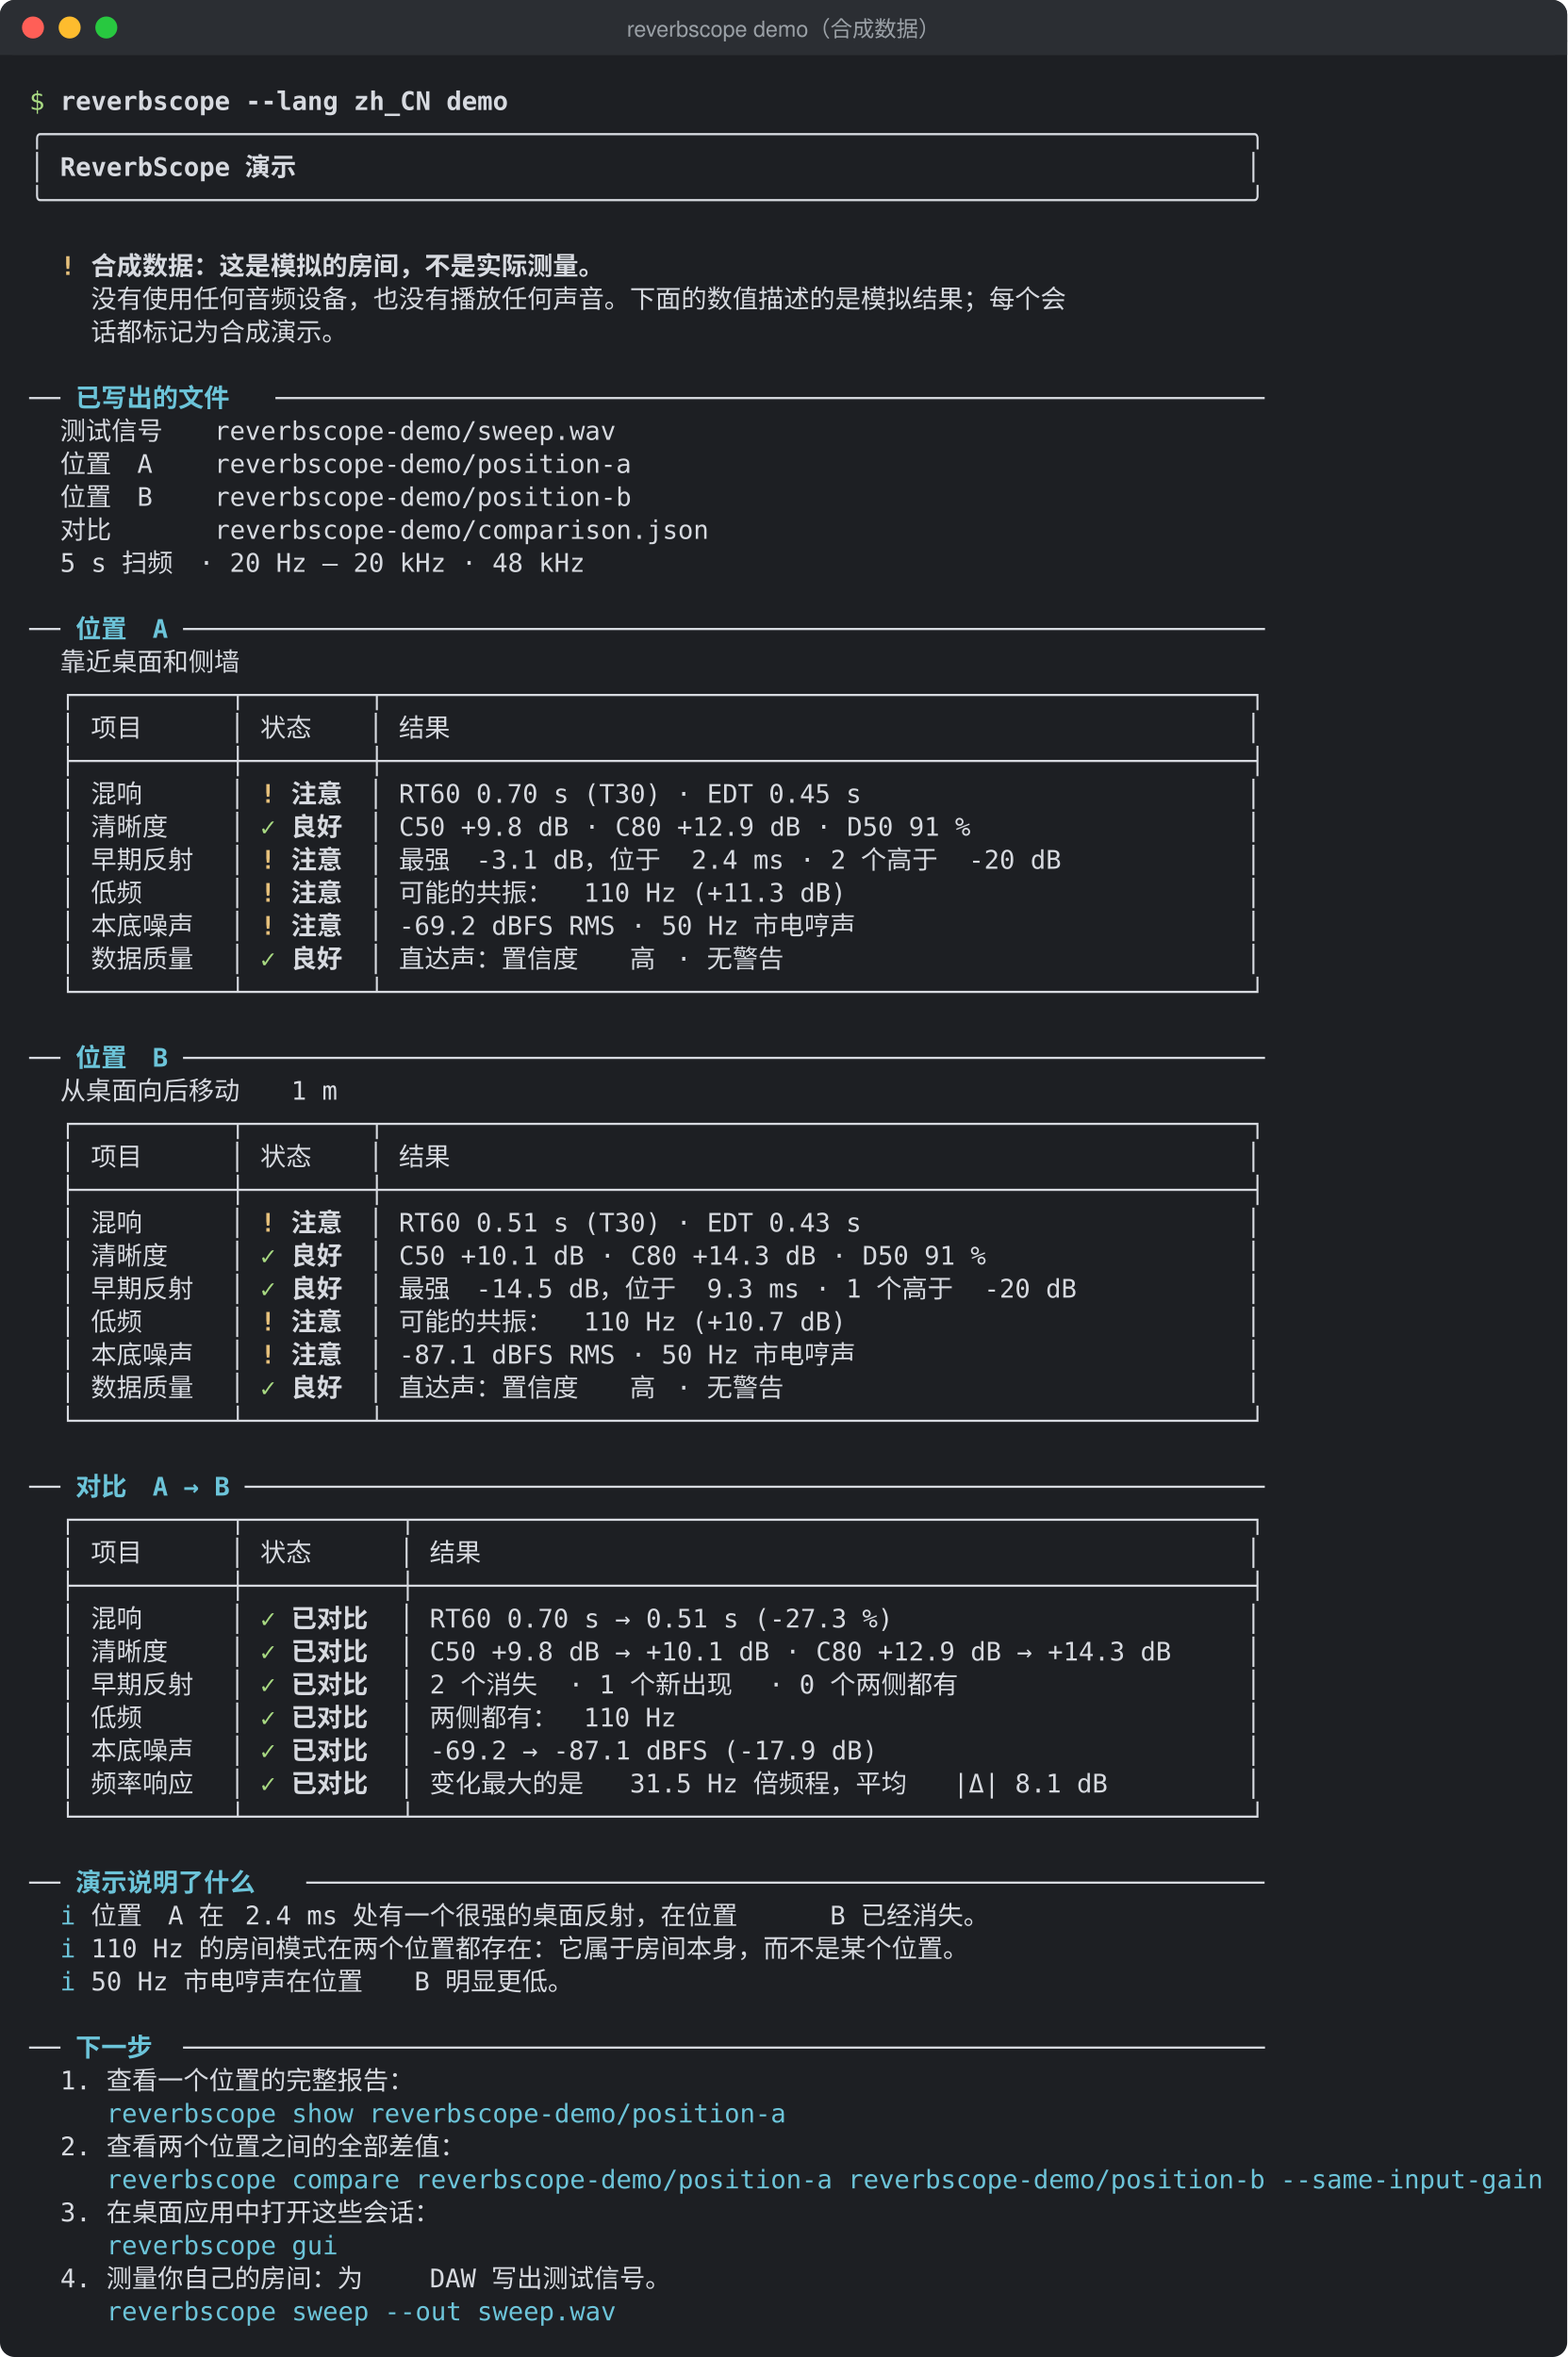
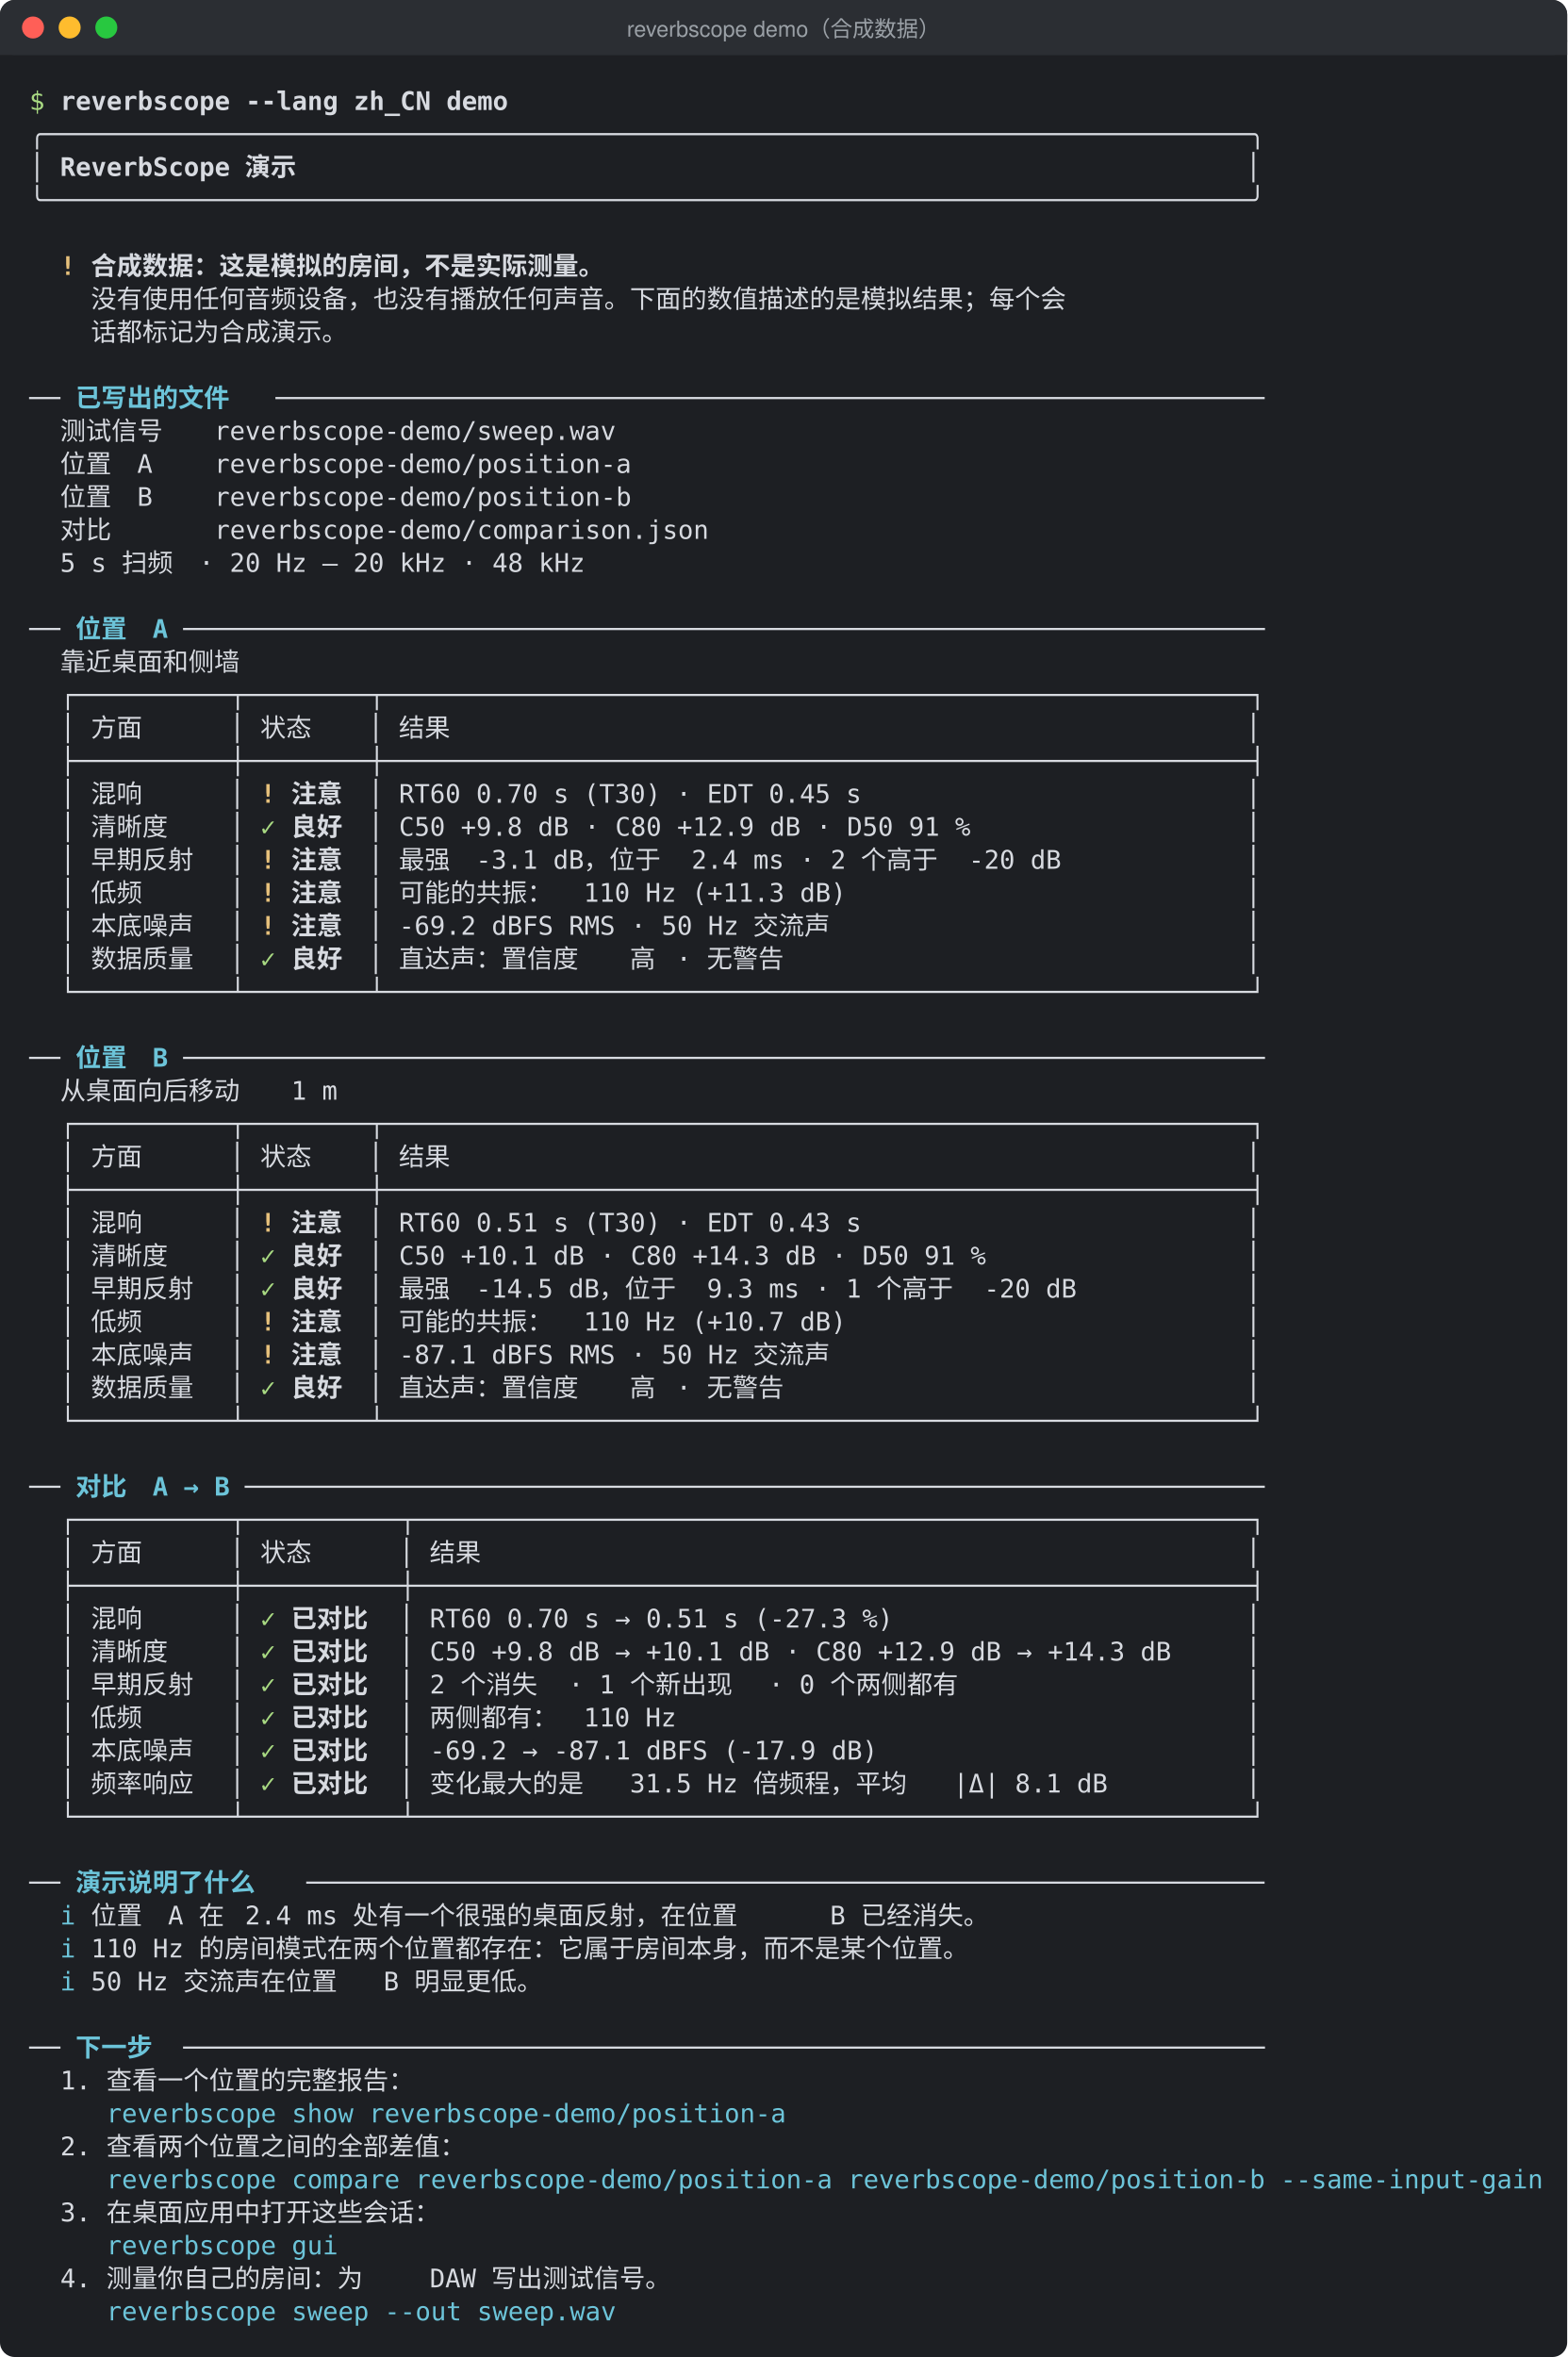
<svg xmlns="http://www.w3.org/2000/svg" width="855" height="1286" viewBox="0 0 855 1286" role="img" aria-label="reverbscope demo（合成数据）">
  <rect width="855" height="1286" rx="8" fill="#1d1f23" />
  <rect width="855" height="30" rx="8" fill="#2b2e33" />
  <rect y="22" width="855" height="8" fill="#2b2e33" />
  <circle cx="18" cy="15" r="6" fill="#ff5f57" />
  <circle cx="38" cy="15" r="6" fill="#febc2e" />
  <circle cx="58" cy="15" r="6" fill="#28c840" />
  <text x="427.5" y="20" text-anchor="middle" fill="#9aa0a6" font-family="Helvetica, Arial, sans-serif" font-size="12">reverbscope demo（合成数据）</text>
  <g font-family="DejaVu Sans Mono, Menlo, Consolas, Noto Sans Mono CJK SC, monospace" font-size="14" fill="#d7dae0">
    <text x="16" y="60" xml:space="preserve">
      <tspan x="16.0" fill="#a8d982">$</tspan>
      <tspan x="24.4"> </tspan>
      <tspan x="32.8" font-weight="bold">reverbscope --lang zh_CN demo</tspan>
    </text>
    <text x="16" y="78" xml:space="preserve">
      <tspan x="16.0" opacity="0.62">╭──────────────────────────────────────────────────────────────────────────────╮</tspan>
    </text>
    <text x="16" y="96" xml:space="preserve">
      <tspan x="16.0" opacity="0.62">│</tspan>
      <tspan x="24.4"> </tspan>
      <tspan x="32.8" font-weight="bold">ReverbScope </tspan>
      <tspan x="133.6" font-weight="bold">演示</tspan>
      <tspan x="167.2">                                                             </tspan>
      <tspan x="679.6" opacity="0.62">│</tspan>
    </text>
    <text x="16" y="114" xml:space="preserve">
      <tspan x="16.0" opacity="0.62">╰──────────────────────────────────────────────────────────────────────────────╯</tspan>
    </text>
    <text x="16" y="132" xml:space="preserve" />
    <text x="16" y="150" xml:space="preserve">
      <tspan x="16.0">  </tspan>
      <tspan x="32.8" font-weight="bold" fill="#e6c07b">!</tspan>
      <tspan x="41.2"> </tspan>
      <tspan x="49.6" font-weight="bold">合成数据：这是模拟的房间，不是实际测量。</tspan>
    </text>
    <text x="16" y="168" xml:space="preserve">
      <tspan x="16.0">    </tspan>
      <tspan x="49.6">没有使用任何音频设备，也没有播放任何声音。下面的数值描述的是模拟结果；每个会</tspan>
    </text>
    <text x="16" y="186" xml:space="preserve">
      <tspan x="16.0">    </tspan>
      <tspan x="49.6">话都标记为合成演示。</tspan>
    </text>
    <text x="16" y="204" xml:space="preserve" />
    <text x="16" y="222" xml:space="preserve">
      <tspan x="16.0" opacity="0.62">──</tspan>
      <tspan x="32.8"> </tspan>
      <tspan x="41.2" font-weight="bold" fill="#6cc4d9">已写出的文件</tspan>
      <tspan x="142.0"> </tspan>
      <tspan x="150.4" opacity="0.62">────────────────────────────────────────────────────────────────</tspan>
    </text>
    <text x="16" y="240" xml:space="preserve">
      <tspan x="16.0">  </tspan>
      <tspan x="32.8" opacity="0.62">测试信号</tspan>
      <tspan x="100.0">  reverbscope-demo/sweep.wav</tspan>
    </text>
    <text x="16" y="258" xml:space="preserve">
      <tspan x="16.0">  </tspan>
      <tspan x="32.8" opacity="0.62">位置</tspan>
      <tspan x="66.4" opacity="0.62"> A</tspan>
      <tspan x="83.2">    reverbscope-demo/position-a</tspan>
    </text>
    <text x="16" y="276" xml:space="preserve">
      <tspan x="16.0">  </tspan>
      <tspan x="32.8" opacity="0.62">位置</tspan>
      <tspan x="66.4" opacity="0.62"> B</tspan>
      <tspan x="83.2">    reverbscope-demo/position-b</tspan>
    </text>
    <text x="16" y="294" xml:space="preserve">
      <tspan x="16.0">  </tspan>
      <tspan x="32.8" opacity="0.62">对比</tspan>
      <tspan x="66.4">      reverbscope-demo/comparison.json</tspan>
    </text>
    <text x="16" y="312" xml:space="preserve">
      <tspan x="16.0">  </tspan>
      <tspan x="32.8" opacity="0.62">5 s </tspan>
      <tspan x="66.4" opacity="0.62">扫频</tspan>
      <tspan x="100.0" opacity="0.62"> · 20 Hz – 20 kHz · 48 kHz</tspan>
    </text>
    <text x="16" y="330" xml:space="preserve" />
    <text x="16" y="348" xml:space="preserve">
      <tspan x="16.0" opacity="0.62">──</tspan>
      <tspan x="32.8"> </tspan>
      <tspan x="41.2" font-weight="bold" fill="#6cc4d9">位置</tspan>
      <tspan x="74.8" font-weight="bold" fill="#6cc4d9"> A</tspan>
      <tspan x="91.6"> </tspan>
      <tspan x="100.0" opacity="0.62">──────────────────────────────────────────────────────────────────────</tspan>
    </text>
    <text x="16" y="366" xml:space="preserve">
      <tspan x="16.0">  </tspan>
      <tspan x="32.8" opacity="0.62">靠近桌面和侧墙</tspan>
    </text>
    <text x="16" y="384" xml:space="preserve">
      <tspan x="16.0">  </tspan>
      <tspan x="32.8" opacity="0.62">┌──────────┬────────┬────────────────────────────────────────────────────────┐</tspan>
    </text>
    <text x="16" y="402" xml:space="preserve">
      <tspan x="16.0">  </tspan>
      <tspan x="32.8" opacity="0.62">│</tspan>
      <tspan x="41.2"> </tspan>
-       <tspan x="49.6" opacity="0.62">项目</tspan>
+       <tspan x="49.6" opacity="0.62">方面</tspan>
      <tspan x="83.2">     </tspan>
      <tspan x="125.2" opacity="0.62">│</tspan>
      <tspan x="133.6"> </tspan>
      <tspan x="142.0" opacity="0.62">状态</tspan>
      <tspan x="175.6">   </tspan>
      <tspan x="200.8" opacity="0.62">│</tspan>
      <tspan x="209.2"> </tspan>
      <tspan x="217.6" opacity="0.62">结果</tspan>
      <tspan x="251.2">                                                   </tspan>
      <tspan x="679.6" opacity="0.62">│</tspan>
    </text>
    <text x="16" y="420" xml:space="preserve">
      <tspan x="16.0">  </tspan>
      <tspan x="32.8" opacity="0.62">├──────────┼────────┼────────────────────────────────────────────────────────┤</tspan>
    </text>
    <text x="16" y="438" xml:space="preserve">
      <tspan x="16.0">  </tspan>
      <tspan x="32.8" opacity="0.62">│</tspan>
      <tspan x="41.2"> </tspan>
      <tspan x="49.6">混响</tspan>
      <tspan x="83.2">     </tspan>
      <tspan x="125.2" opacity="0.62">│</tspan>
      <tspan x="133.6"> </tspan>
      <tspan x="142.0" font-weight="bold" fill="#e6c07b">!</tspan>
      <tspan x="150.4"> </tspan>
      <tspan x="158.8" font-weight="bold">注意</tspan>
      <tspan x="192.4"> </tspan>
      <tspan x="200.8" opacity="0.62">│</tspan>
      <tspan x="209.2"> RT60 0.70 s</tspan>
      <tspan x="310.0" opacity="0.62"> (T30)</tspan>
      <tspan x="360.4"> · EDT 0.45 s                         </tspan>
      <tspan x="679.6" opacity="0.62">│</tspan>
    </text>
    <text x="16" y="456" xml:space="preserve">
      <tspan x="16.0">  </tspan>
      <tspan x="32.8" opacity="0.62">│</tspan>
      <tspan x="41.2"> </tspan>
      <tspan x="49.6">清晰度</tspan>
      <tspan x="100.0">   </tspan>
      <tspan x="125.2" opacity="0.62">│</tspan>
      <tspan x="133.6"> </tspan>
      <tspan x="142.0" fill="#a8d982">✓</tspan>
      <tspan x="150.4"> </tspan>
      <tspan x="158.8" font-weight="bold">良好</tspan>
      <tspan x="192.4"> </tspan>
      <tspan x="200.8" opacity="0.62">│</tspan>
      <tspan x="209.2"> C50 +9.8 dB · C80 +12.9 dB · D50 91 %                  </tspan>
      <tspan x="679.6" opacity="0.62">│</tspan>
    </text>
    <text x="16" y="474" xml:space="preserve">
      <tspan x="16.0">  </tspan>
      <tspan x="32.8" opacity="0.62">│</tspan>
      <tspan x="41.2"> </tspan>
      <tspan x="49.6">早期反射</tspan>
      <tspan x="116.8"> </tspan>
      <tspan x="125.2" opacity="0.62">│</tspan>
      <tspan x="133.6"> </tspan>
      <tspan x="142.0" font-weight="bold" fill="#e6c07b">!</tspan>
      <tspan x="150.4"> </tspan>
      <tspan x="158.8" font-weight="bold">注意</tspan>
      <tspan x="192.4"> </tspan>
      <tspan x="200.8" opacity="0.62">│</tspan>
      <tspan x="209.2"> </tspan>
      <tspan x="217.6">最强</tspan>
      <tspan x="251.2"> -3.1 dB</tspan>
      <tspan x="318.4">，位于</tspan>
      <tspan x="368.8"> 2.4 ms · 2 </tspan>
      <tspan x="469.6">个高于</tspan>
      <tspan x="520.0"> -20 dB            </tspan>
      <tspan x="679.6" opacity="0.62">│</tspan>
    </text>
    <text x="16" y="492" xml:space="preserve">
      <tspan x="16.0">  </tspan>
      <tspan x="32.8" opacity="0.62">│</tspan>
      <tspan x="41.2"> </tspan>
      <tspan x="49.6">低频</tspan>
      <tspan x="83.2">     </tspan>
      <tspan x="125.2" opacity="0.62">│</tspan>
      <tspan x="133.6"> </tspan>
      <tspan x="142.0" font-weight="bold" fill="#e6c07b">!</tspan>
      <tspan x="150.4"> </tspan>
      <tspan x="158.8" font-weight="bold">注意</tspan>
      <tspan x="192.4"> </tspan>
      <tspan x="200.8" opacity="0.62">│</tspan>
      <tspan x="209.2"> </tspan>
      <tspan x="217.6">可能的共振：</tspan>
      <tspan x="318.4">110 Hz (+11.3 dB)                          </tspan>
      <tspan x="679.6" opacity="0.62">│</tspan>
    </text>
    <text x="16" y="510" xml:space="preserve">
      <tspan x="16.0">  </tspan>
      <tspan x="32.8" opacity="0.62">│</tspan>
      <tspan x="41.2"> </tspan>
      <tspan x="49.6">本底噪声</tspan>
      <tspan x="116.8"> </tspan>
      <tspan x="125.2" opacity="0.62">│</tspan>
      <tspan x="133.6"> </tspan>
      <tspan x="142.0" font-weight="bold" fill="#e6c07b">!</tspan>
      <tspan x="150.4"> </tspan>
      <tspan x="158.8" font-weight="bold">注意</tspan>
      <tspan x="192.4"> </tspan>
      <tspan x="200.8" opacity="0.62">│</tspan>
      <tspan x="209.2"> -69.2 dBFS RMS · 50 Hz </tspan>
-       <tspan x="410.8">市电哼声</tspan>
-       <tspan x="478.0">                        </tspan>
+       <tspan x="410.8">交流声</tspan>
+       <tspan x="461.2">                          </tspan>
      <tspan x="679.6" opacity="0.62">│</tspan>
    </text>
    <text x="16" y="528" xml:space="preserve">
      <tspan x="16.0">  </tspan>
      <tspan x="32.8" opacity="0.62">│</tspan>
      <tspan x="41.2"> </tspan>
      <tspan x="49.6">数据质量</tspan>
      <tspan x="116.8"> </tspan>
      <tspan x="125.2" opacity="0.62">│</tspan>
      <tspan x="133.6"> </tspan>
      <tspan x="142.0" fill="#a8d982">✓</tspan>
      <tspan x="150.4"> </tspan>
      <tspan x="158.8" font-weight="bold">良好</tspan>
      <tspan x="192.4"> </tspan>
      <tspan x="200.8" opacity="0.62">│</tspan>
      <tspan x="209.2"> </tspan>
      <tspan x="217.6">直达声：置信度</tspan>
      <tspan x="335.2"> </tspan>
      <tspan x="343.6">高</tspan>
      <tspan x="360.4"> · </tspan>
      <tspan x="385.6">无警告</tspan>
      <tspan x="436.0">                             </tspan>
      <tspan x="679.6" opacity="0.62">│</tspan>
    </text>
    <text x="16" y="546" xml:space="preserve">
      <tspan x="16.0">  </tspan>
      <tspan x="32.8" opacity="0.62">└──────────┴────────┴────────────────────────────────────────────────────────┘</tspan>
    </text>
    <text x="16" y="564" xml:space="preserve" />
    <text x="16" y="582" xml:space="preserve">
      <tspan x="16.0" opacity="0.62">──</tspan>
      <tspan x="32.8"> </tspan>
      <tspan x="41.2" font-weight="bold" fill="#6cc4d9">位置</tspan>
      <tspan x="74.8" font-weight="bold" fill="#6cc4d9"> B</tspan>
      <tspan x="91.6"> </tspan>
      <tspan x="100.0" opacity="0.62">──────────────────────────────────────────────────────────────────────</tspan>
    </text>
    <text x="16" y="600" xml:space="preserve">
      <tspan x="16.0">  </tspan>
      <tspan x="32.8" opacity="0.62">从桌面向后移动</tspan>
      <tspan x="150.4" opacity="0.62"> 1 m</tspan>
    </text>
    <text x="16" y="618" xml:space="preserve">
      <tspan x="16.0">  </tspan>
      <tspan x="32.8" opacity="0.62">┌──────────┬────────┬────────────────────────────────────────────────────────┐</tspan>
    </text>
    <text x="16" y="636" xml:space="preserve">
      <tspan x="16.0">  </tspan>
      <tspan x="32.8" opacity="0.62">│</tspan>
      <tspan x="41.2"> </tspan>
-       <tspan x="49.6" opacity="0.62">项目</tspan>
+       <tspan x="49.6" opacity="0.62">方面</tspan>
      <tspan x="83.2">     </tspan>
      <tspan x="125.2" opacity="0.62">│</tspan>
      <tspan x="133.6"> </tspan>
      <tspan x="142.0" opacity="0.62">状态</tspan>
      <tspan x="175.6">   </tspan>
      <tspan x="200.8" opacity="0.62">│</tspan>
      <tspan x="209.2"> </tspan>
      <tspan x="217.6" opacity="0.62">结果</tspan>
      <tspan x="251.2">                                                   </tspan>
      <tspan x="679.6" opacity="0.62">│</tspan>
    </text>
    <text x="16" y="654" xml:space="preserve">
      <tspan x="16.0">  </tspan>
      <tspan x="32.8" opacity="0.62">├──────────┼────────┼────────────────────────────────────────────────────────┤</tspan>
    </text>
    <text x="16" y="672" xml:space="preserve">
      <tspan x="16.0">  </tspan>
      <tspan x="32.8" opacity="0.62">│</tspan>
      <tspan x="41.2"> </tspan>
      <tspan x="49.6">混响</tspan>
      <tspan x="83.2">     </tspan>
      <tspan x="125.2" opacity="0.62">│</tspan>
      <tspan x="133.6"> </tspan>
      <tspan x="142.0" font-weight="bold" fill="#e6c07b">!</tspan>
      <tspan x="150.4"> </tspan>
      <tspan x="158.8" font-weight="bold">注意</tspan>
      <tspan x="192.4"> </tspan>
      <tspan x="200.8" opacity="0.62">│</tspan>
      <tspan x="209.2"> RT60 0.51 s</tspan>
      <tspan x="310.0" opacity="0.62"> (T30)</tspan>
      <tspan x="360.4"> · EDT 0.43 s                         </tspan>
      <tspan x="679.6" opacity="0.62">│</tspan>
    </text>
    <text x="16" y="690" xml:space="preserve">
      <tspan x="16.0">  </tspan>
      <tspan x="32.8" opacity="0.62">│</tspan>
      <tspan x="41.2"> </tspan>
      <tspan x="49.6">清晰度</tspan>
      <tspan x="100.0">   </tspan>
      <tspan x="125.2" opacity="0.62">│</tspan>
      <tspan x="133.6"> </tspan>
      <tspan x="142.0" fill="#a8d982">✓</tspan>
      <tspan x="150.4"> </tspan>
      <tspan x="158.8" font-weight="bold">良好</tspan>
      <tspan x="192.4"> </tspan>
      <tspan x="200.8" opacity="0.62">│</tspan>
      <tspan x="209.2"> C50 +10.1 dB · C80 +14.3 dB · D50 91 %                 </tspan>
      <tspan x="679.6" opacity="0.62">│</tspan>
    </text>
    <text x="16" y="708" xml:space="preserve">
      <tspan x="16.0">  </tspan>
      <tspan x="32.8" opacity="0.62">│</tspan>
      <tspan x="41.2"> </tspan>
      <tspan x="49.6">早期反射</tspan>
      <tspan x="116.8"> </tspan>
      <tspan x="125.2" opacity="0.62">│</tspan>
      <tspan x="133.6"> </tspan>
      <tspan x="142.0" fill="#a8d982">✓</tspan>
      <tspan x="150.4"> </tspan>
      <tspan x="158.8" font-weight="bold">良好</tspan>
      <tspan x="192.4"> </tspan>
      <tspan x="200.8" opacity="0.62">│</tspan>
      <tspan x="209.2"> </tspan>
      <tspan x="217.6">最强</tspan>
      <tspan x="251.2"> -14.5 dB</tspan>
      <tspan x="326.8">，位于</tspan>
      <tspan x="377.2"> 9.3 ms · 1 </tspan>
      <tspan x="478.0">个高于</tspan>
      <tspan x="528.4"> -20 dB           </tspan>
      <tspan x="679.6" opacity="0.62">│</tspan>
    </text>
    <text x="16" y="726" xml:space="preserve">
      <tspan x="16.0">  </tspan>
      <tspan x="32.8" opacity="0.62">│</tspan>
      <tspan x="41.2"> </tspan>
      <tspan x="49.6">低频</tspan>
      <tspan x="83.2">     </tspan>
      <tspan x="125.2" opacity="0.62">│</tspan>
      <tspan x="133.6"> </tspan>
      <tspan x="142.0" font-weight="bold" fill="#e6c07b">!</tspan>
      <tspan x="150.4"> </tspan>
      <tspan x="158.8" font-weight="bold">注意</tspan>
      <tspan x="192.4"> </tspan>
      <tspan x="200.8" opacity="0.62">│</tspan>
      <tspan x="209.2"> </tspan>
      <tspan x="217.6">可能的共振：</tspan>
      <tspan x="318.4">110 Hz (+10.7 dB)                          </tspan>
      <tspan x="679.6" opacity="0.62">│</tspan>
    </text>
    <text x="16" y="744" xml:space="preserve">
      <tspan x="16.0">  </tspan>
      <tspan x="32.8" opacity="0.62">│</tspan>
      <tspan x="41.2"> </tspan>
      <tspan x="49.6">本底噪声</tspan>
      <tspan x="116.8"> </tspan>
      <tspan x="125.2" opacity="0.62">│</tspan>
      <tspan x="133.6"> </tspan>
      <tspan x="142.0" font-weight="bold" fill="#e6c07b">!</tspan>
      <tspan x="150.4"> </tspan>
      <tspan x="158.8" font-weight="bold">注意</tspan>
      <tspan x="192.4"> </tspan>
      <tspan x="200.8" opacity="0.62">│</tspan>
      <tspan x="209.2"> -87.1 dBFS RMS · 50 Hz </tspan>
-       <tspan x="410.8">市电哼声</tspan>
-       <tspan x="478.0">                        </tspan>
+       <tspan x="410.8">交流声</tspan>
+       <tspan x="461.2">                          </tspan>
      <tspan x="679.6" opacity="0.62">│</tspan>
    </text>
    <text x="16" y="762" xml:space="preserve">
      <tspan x="16.0">  </tspan>
      <tspan x="32.8" opacity="0.62">│</tspan>
      <tspan x="41.2"> </tspan>
      <tspan x="49.6">数据质量</tspan>
      <tspan x="116.8"> </tspan>
      <tspan x="125.2" opacity="0.62">│</tspan>
      <tspan x="133.6"> </tspan>
      <tspan x="142.0" fill="#a8d982">✓</tspan>
      <tspan x="150.4"> </tspan>
      <tspan x="158.8" font-weight="bold">良好</tspan>
      <tspan x="192.4"> </tspan>
      <tspan x="200.8" opacity="0.62">│</tspan>
      <tspan x="209.2"> </tspan>
      <tspan x="217.6">直达声：置信度</tspan>
      <tspan x="335.2"> </tspan>
      <tspan x="343.6">高</tspan>
      <tspan x="360.4"> · </tspan>
      <tspan x="385.6">无警告</tspan>
      <tspan x="436.0">                             </tspan>
      <tspan x="679.6" opacity="0.62">│</tspan>
    </text>
    <text x="16" y="780" xml:space="preserve">
      <tspan x="16.0">  </tspan>
      <tspan x="32.8" opacity="0.62">└──────────┴────────┴────────────────────────────────────────────────────────┘</tspan>
    </text>
    <text x="16" y="798" xml:space="preserve" />
    <text x="16" y="816" xml:space="preserve">
      <tspan x="16.0" opacity="0.62">──</tspan>
      <tspan x="32.8"> </tspan>
      <tspan x="41.2" font-weight="bold" fill="#6cc4d9">对比</tspan>
      <tspan x="74.8" font-weight="bold" fill="#6cc4d9"> A → B</tspan>
      <tspan x="125.2"> </tspan>
      <tspan x="133.6" opacity="0.62">──────────────────────────────────────────────────────────────────</tspan>
    </text>
    <text x="16" y="834" xml:space="preserve">
      <tspan x="16.0">  </tspan>
      <tspan x="32.8" opacity="0.62">┌──────────┬──────────┬──────────────────────────────────────────────────────┐</tspan>
    </text>
    <text x="16" y="852" xml:space="preserve">
      <tspan x="16.0">  </tspan>
      <tspan x="32.8" opacity="0.62">│</tspan>
      <tspan x="41.2"> </tspan>
-       <tspan x="49.6" opacity="0.62">项目</tspan>
+       <tspan x="49.6" opacity="0.62">方面</tspan>
      <tspan x="83.2">     </tspan>
      <tspan x="125.2" opacity="0.62">│</tspan>
      <tspan x="133.6"> </tspan>
      <tspan x="142.0" opacity="0.62">状态</tspan>
      <tspan x="175.6">     </tspan>
      <tspan x="217.6" opacity="0.62">│</tspan>
      <tspan x="226.0"> </tspan>
      <tspan x="234.4" opacity="0.62">结果</tspan>
      <tspan x="268.0">                                                 </tspan>
      <tspan x="679.6" opacity="0.62">│</tspan>
    </text>
    <text x="16" y="870" xml:space="preserve">
      <tspan x="16.0">  </tspan>
      <tspan x="32.8" opacity="0.62">├──────────┼──────────┼──────────────────────────────────────────────────────┤</tspan>
    </text>
    <text x="16" y="888" xml:space="preserve">
      <tspan x="16.0">  </tspan>
      <tspan x="32.8" opacity="0.62">│</tspan>
      <tspan x="41.2"> </tspan>
      <tspan x="49.6">混响</tspan>
      <tspan x="83.2">     </tspan>
      <tspan x="125.2" opacity="0.62">│</tspan>
      <tspan x="133.6"> </tspan>
      <tspan x="142.0" fill="#a8d982">✓</tspan>
      <tspan x="150.4"> </tspan>
      <tspan x="158.8" font-weight="bold">已对比</tspan>
      <tspan x="209.2"> </tspan>
      <tspan x="217.6" opacity="0.62">│</tspan>
      <tspan x="226.0"> RT60 0.70 s → 0.51 s (-27.3 %)                       </tspan>
      <tspan x="679.6" opacity="0.62">│</tspan>
    </text>
    <text x="16" y="906" xml:space="preserve">
      <tspan x="16.0">  </tspan>
      <tspan x="32.8" opacity="0.62">│</tspan>
      <tspan x="41.2"> </tspan>
      <tspan x="49.6">清晰度</tspan>
      <tspan x="100.0">   </tspan>
      <tspan x="125.2" opacity="0.62">│</tspan>
      <tspan x="133.6"> </tspan>
      <tspan x="142.0" fill="#a8d982">✓</tspan>
      <tspan x="150.4"> </tspan>
      <tspan x="158.8" font-weight="bold">已对比</tspan>
      <tspan x="209.2"> </tspan>
      <tspan x="217.6" opacity="0.62">│</tspan>
      <tspan x="226.0"> C50 +9.8 dB → +10.1 dB · C80 +12.9 dB → +14.3 dB     </tspan>
      <tspan x="679.6" opacity="0.62">│</tspan>
    </text>
    <text x="16" y="924" xml:space="preserve">
      <tspan x="16.0">  </tspan>
      <tspan x="32.8" opacity="0.62">│</tspan>
      <tspan x="41.2"> </tspan>
      <tspan x="49.6">早期反射</tspan>
      <tspan x="116.8"> </tspan>
      <tspan x="125.2" opacity="0.62">│</tspan>
      <tspan x="133.6"> </tspan>
      <tspan x="142.0" fill="#a8d982">✓</tspan>
      <tspan x="150.4"> </tspan>
      <tspan x="158.8" font-weight="bold">已对比</tspan>
      <tspan x="209.2"> </tspan>
      <tspan x="217.6" opacity="0.62">│</tspan>
      <tspan x="226.0"> 2 </tspan>
      <tspan x="251.2">个消失</tspan>
      <tspan x="301.6"> · 1 </tspan>
      <tspan x="343.6">个新出现</tspan>
      <tspan x="410.8"> · 0 </tspan>
      <tspan x="452.8">个两侧都有</tspan>
      <tspan x="536.8">                 </tspan>
      <tspan x="679.6" opacity="0.62">│</tspan>
    </text>
    <text x="16" y="942" xml:space="preserve">
      <tspan x="16.0">  </tspan>
      <tspan x="32.8" opacity="0.62">│</tspan>
      <tspan x="41.2"> </tspan>
      <tspan x="49.6">低频</tspan>
      <tspan x="83.2">     </tspan>
      <tspan x="125.2" opacity="0.62">│</tspan>
      <tspan x="133.6"> </tspan>
      <tspan x="142.0" fill="#a8d982">✓</tspan>
      <tspan x="150.4"> </tspan>
      <tspan x="158.8" font-weight="bold">已对比</tspan>
      <tspan x="209.2"> </tspan>
      <tspan x="217.6" opacity="0.62">│</tspan>
      <tspan x="226.0"> </tspan>
      <tspan x="234.4">两侧都有：</tspan>
      <tspan x="318.4">110 Hz                                     </tspan>
      <tspan x="679.6" opacity="0.62">│</tspan>
    </text>
    <text x="16" y="960" xml:space="preserve">
      <tspan x="16.0">  </tspan>
      <tspan x="32.8" opacity="0.62">│</tspan>
      <tspan x="41.2"> </tspan>
      <tspan x="49.6">本底噪声</tspan>
      <tspan x="116.8"> </tspan>
      <tspan x="125.2" opacity="0.62">│</tspan>
      <tspan x="133.6"> </tspan>
      <tspan x="142.0" fill="#a8d982">✓</tspan>
      <tspan x="150.4"> </tspan>
      <tspan x="158.8" font-weight="bold">已对比</tspan>
      <tspan x="209.2"> </tspan>
      <tspan x="217.6" opacity="0.62">│</tspan>
      <tspan x="226.0"> -69.2 → -87.1 dBFS (-17.9 dB)                        </tspan>
      <tspan x="679.6" opacity="0.62">│</tspan>
    </text>
    <text x="16" y="978" xml:space="preserve">
      <tspan x="16.0">  </tspan>
      <tspan x="32.8" opacity="0.62">│</tspan>
      <tspan x="41.2"> </tspan>
      <tspan x="49.6">频率响应</tspan>
      <tspan x="116.8"> </tspan>
      <tspan x="125.2" opacity="0.62">│</tspan>
      <tspan x="133.6"> </tspan>
      <tspan x="142.0" fill="#a8d982">✓</tspan>
      <tspan x="150.4"> </tspan>
      <tspan x="158.8" font-weight="bold">已对比</tspan>
      <tspan x="209.2"> </tspan>
      <tspan x="217.6" opacity="0.62">│</tspan>
      <tspan x="226.0"> </tspan>
      <tspan x="234.4">变化最大的是</tspan>
      <tspan x="335.2"> 31.5 Hz </tspan>
      <tspan x="410.8">倍频程，平均</tspan>
      <tspan x="511.6"> |Δ| 8.1 dB         </tspan>
      <tspan x="679.6" opacity="0.62">│</tspan>
    </text>
    <text x="16" y="996" xml:space="preserve">
      <tspan x="16.0">  </tspan>
      <tspan x="32.8" opacity="0.62">└──────────┴──────────┴──────────────────────────────────────────────────────┘</tspan>
    </text>
    <text x="16" y="1014" xml:space="preserve" />
    <text x="16" y="1032" xml:space="preserve">
      <tspan x="16.0" opacity="0.62">──</tspan>
      <tspan x="32.8"> </tspan>
      <tspan x="41.2" font-weight="bold" fill="#6cc4d9">演示说明了什么</tspan>
      <tspan x="158.8"> </tspan>
      <tspan x="167.2" opacity="0.62">──────────────────────────────────────────────────────────────</tspan>
    </text>
    <text x="16" y="1050" xml:space="preserve">
      <tspan x="16.0">  </tspan>
      <tspan x="32.8" fill="#6cc4d9">i</tspan>
      <tspan x="41.2"> </tspan>
      <tspan x="49.6">位置</tspan>
      <tspan x="83.2"> A </tspan>
      <tspan x="108.4">在</tspan>
      <tspan x="125.2"> 2.4 ms </tspan>
      <tspan x="192.4">处有一个很强的桌面反射，在位置</tspan>
      <tspan x="444.4"> B </tspan>
      <tspan x="469.6">已经消失。</tspan>
    </text>
    <text x="16" y="1068" xml:space="preserve">
      <tspan x="16.0">  </tspan>
      <tspan x="32.8" fill="#6cc4d9">i</tspan>
      <tspan x="41.2"> 110 Hz </tspan>
      <tspan x="108.4">的房间模式在两个位置都存在：它属于房间本身，而不是某个位置。</tspan>
    </text>
    <text x="16" y="1086" xml:space="preserve">
      <tspan x="16.0">  </tspan>
      <tspan x="32.8" fill="#6cc4d9">i</tspan>
      <tspan x="41.2"> 50 Hz </tspan>
-       <tspan x="100.0">市电哼声在位置</tspan>
-       <tspan x="217.6"> B </tspan>
-       <tspan x="242.8">明显更低。</tspan>
+       <tspan x="100.0">交流声在位置</tspan>
+       <tspan x="200.8"> B </tspan>
+       <tspan x="226.0">明显更低。</tspan>
    </text>
    <text x="16" y="1104" xml:space="preserve" />
    <text x="16" y="1122" xml:space="preserve">
      <tspan x="16.0" opacity="0.62">──</tspan>
      <tspan x="32.8"> </tspan>
      <tspan x="41.2" font-weight="bold" fill="#6cc4d9">下一步</tspan>
      <tspan x="91.6"> </tspan>
      <tspan x="100.0" opacity="0.62">──────────────────────────────────────────────────────────────────────</tspan>
    </text>
    <text x="16" y="1140" xml:space="preserve">
      <tspan x="16.0">  1. </tspan>
      <tspan x="58.0">查看一个位置的完整报告：</tspan>
    </text>
    <text x="16" y="1158" xml:space="preserve">
      <tspan x="16.0">     </tspan>
      <tspan x="58.0" fill="#6cc4d9">reverbscope show reverbscope-demo/position-a</tspan>
    </text>
    <text x="16" y="1176" xml:space="preserve">
      <tspan x="16.0">  2. </tspan>
      <tspan x="58.0">查看两个位置之间的全部差值：</tspan>
    </text>
    <text x="16" y="1194" xml:space="preserve">
      <tspan x="16.0">     </tspan>
      <tspan x="58.0" fill="#6cc4d9">reverbscope compare reverbscope-demo/position-a reverbscope-demo/position-b --same-input-gain</tspan>
    </text>
    <text x="16" y="1212" xml:space="preserve">
      <tspan x="16.0">  3. </tspan>
      <tspan x="58.0">在桌面应用中打开这些会话：</tspan>
    </text>
    <text x="16" y="1230" xml:space="preserve">
      <tspan x="16.0">     </tspan>
      <tspan x="58.0" fill="#6cc4d9">reverbscope gui</tspan>
    </text>
    <text x="16" y="1248" xml:space="preserve">
      <tspan x="16.0">  4. </tspan>
      <tspan x="58.0">测量你自己的房间：为</tspan>
      <tspan x="226.0"> DAW </tspan>
      <tspan x="268.0">写出测试信号。</tspan>
    </text>
    <text x="16" y="1266" xml:space="preserve">
      <tspan x="16.0">     </tspan>
      <tspan x="58.0" fill="#6cc4d9">reverbscope sweep --out sweep.wav</tspan>
    </text>
  </g>
</svg>
